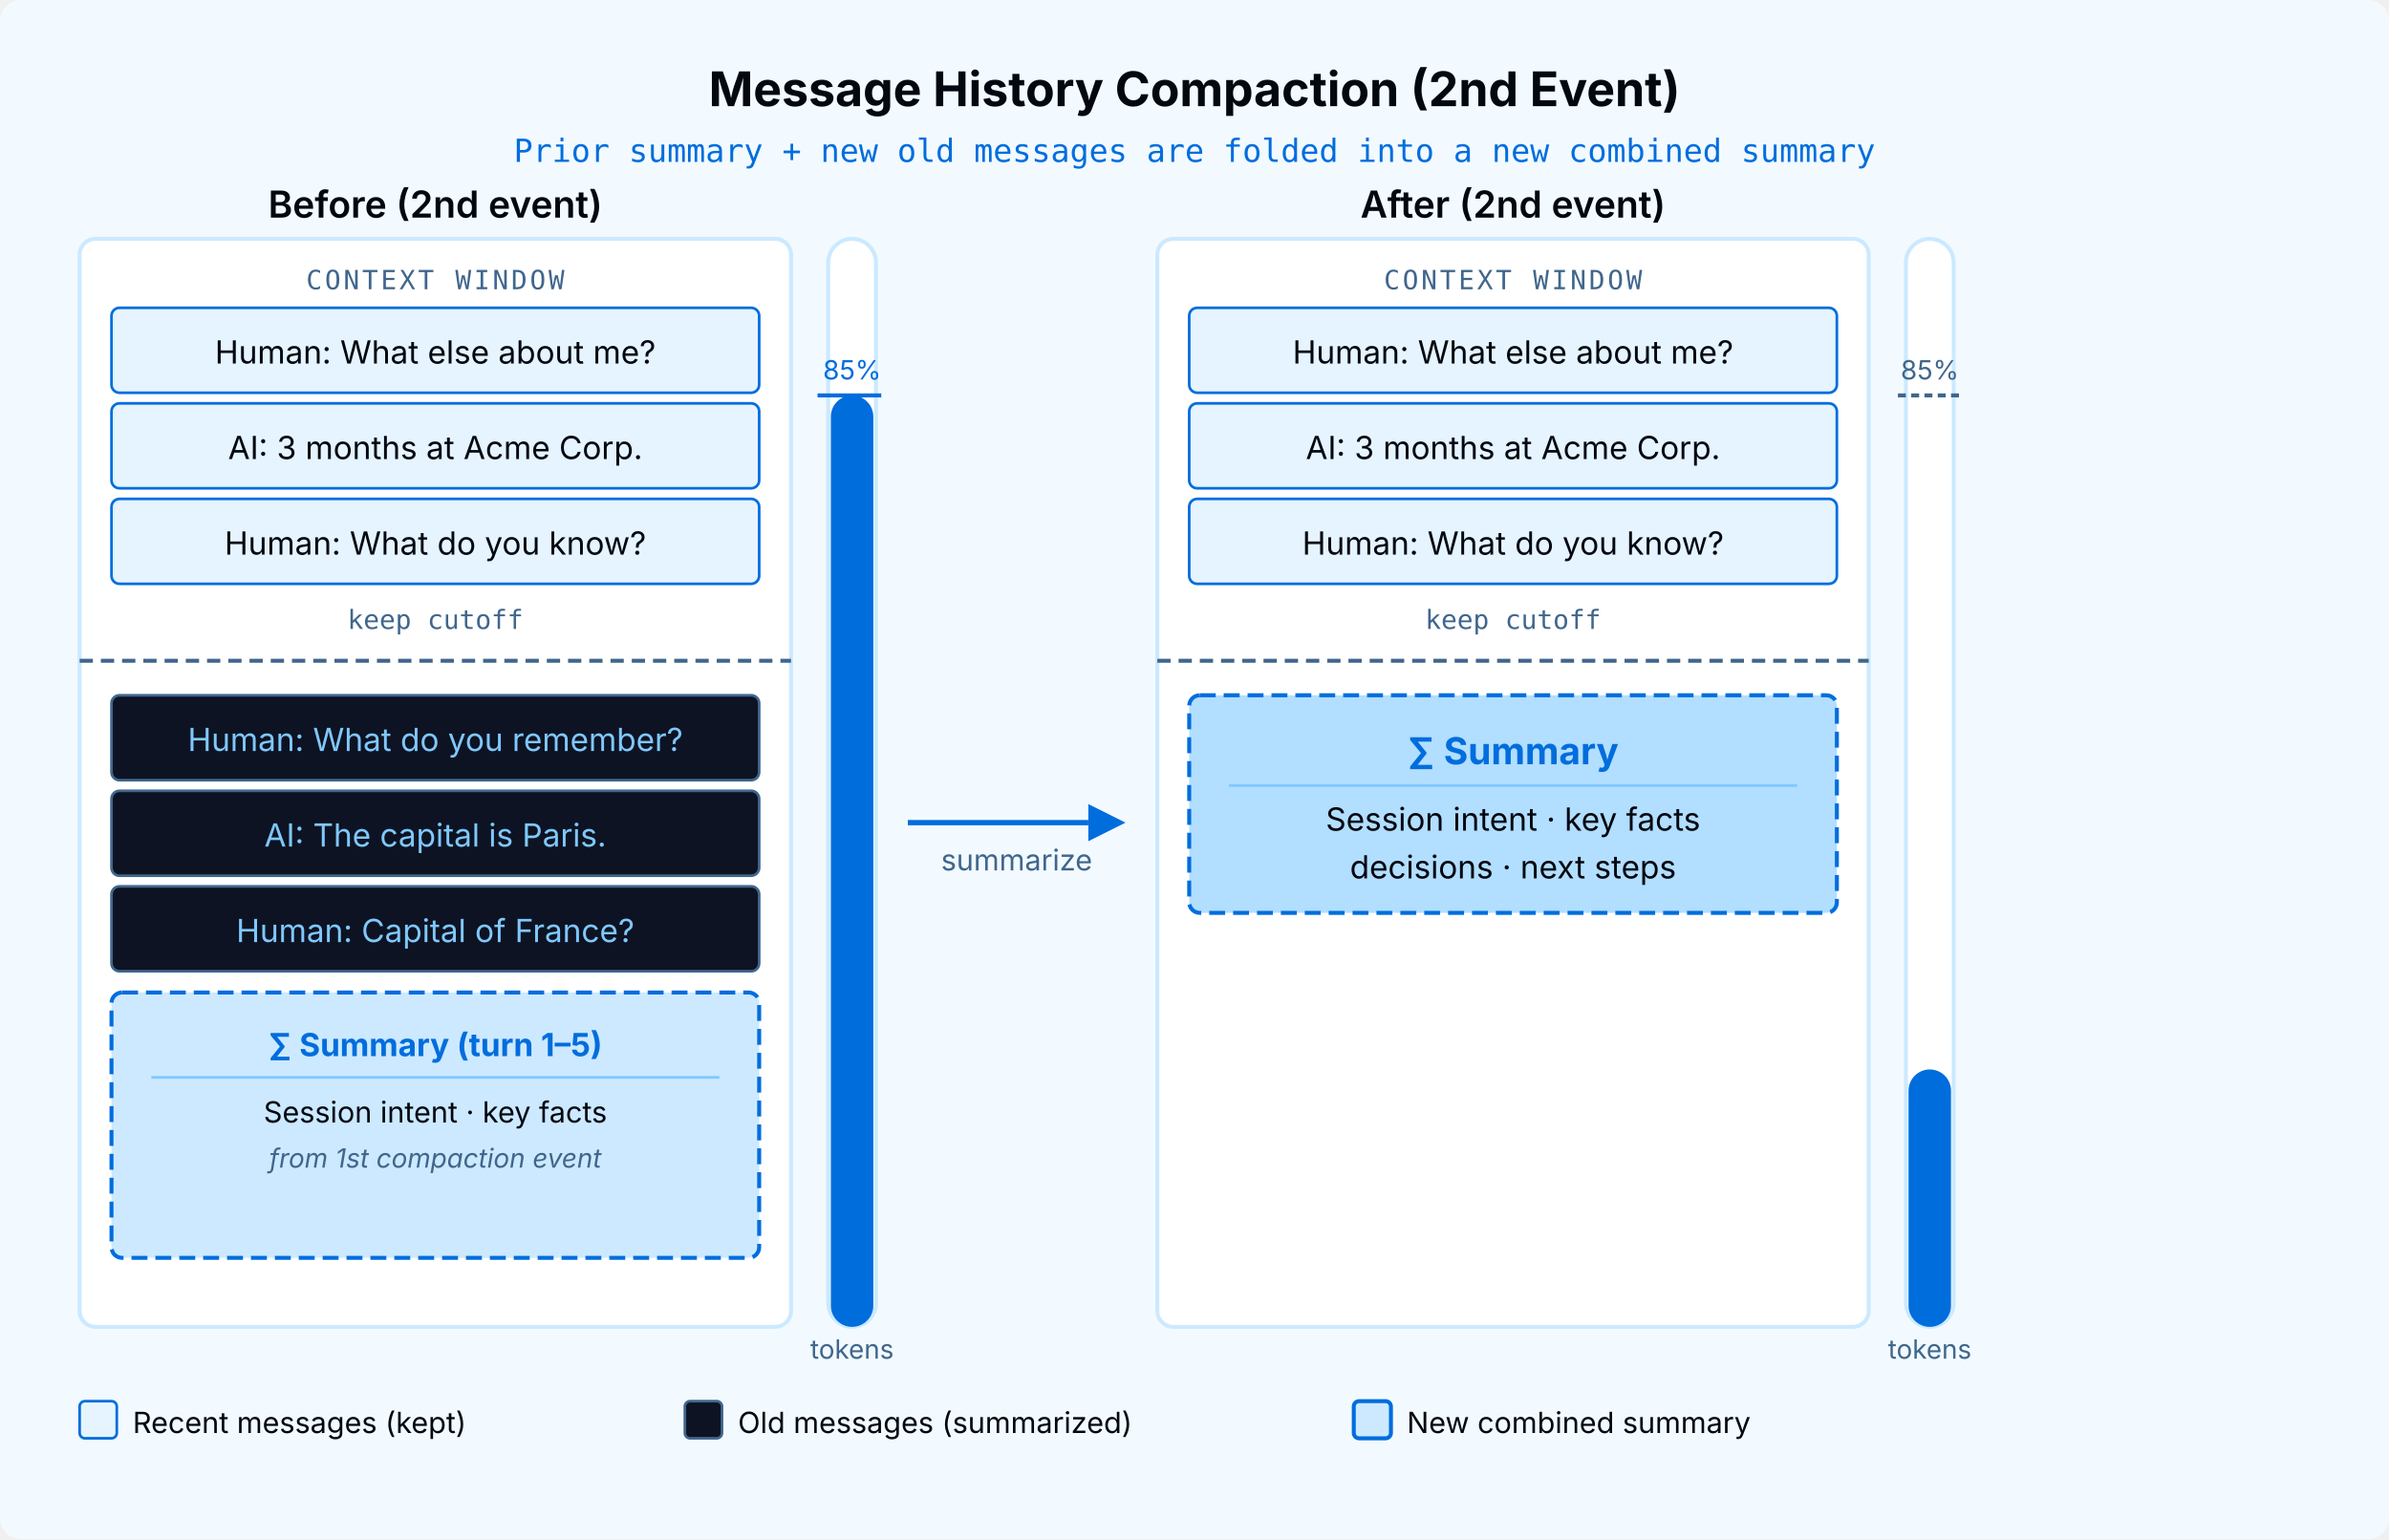
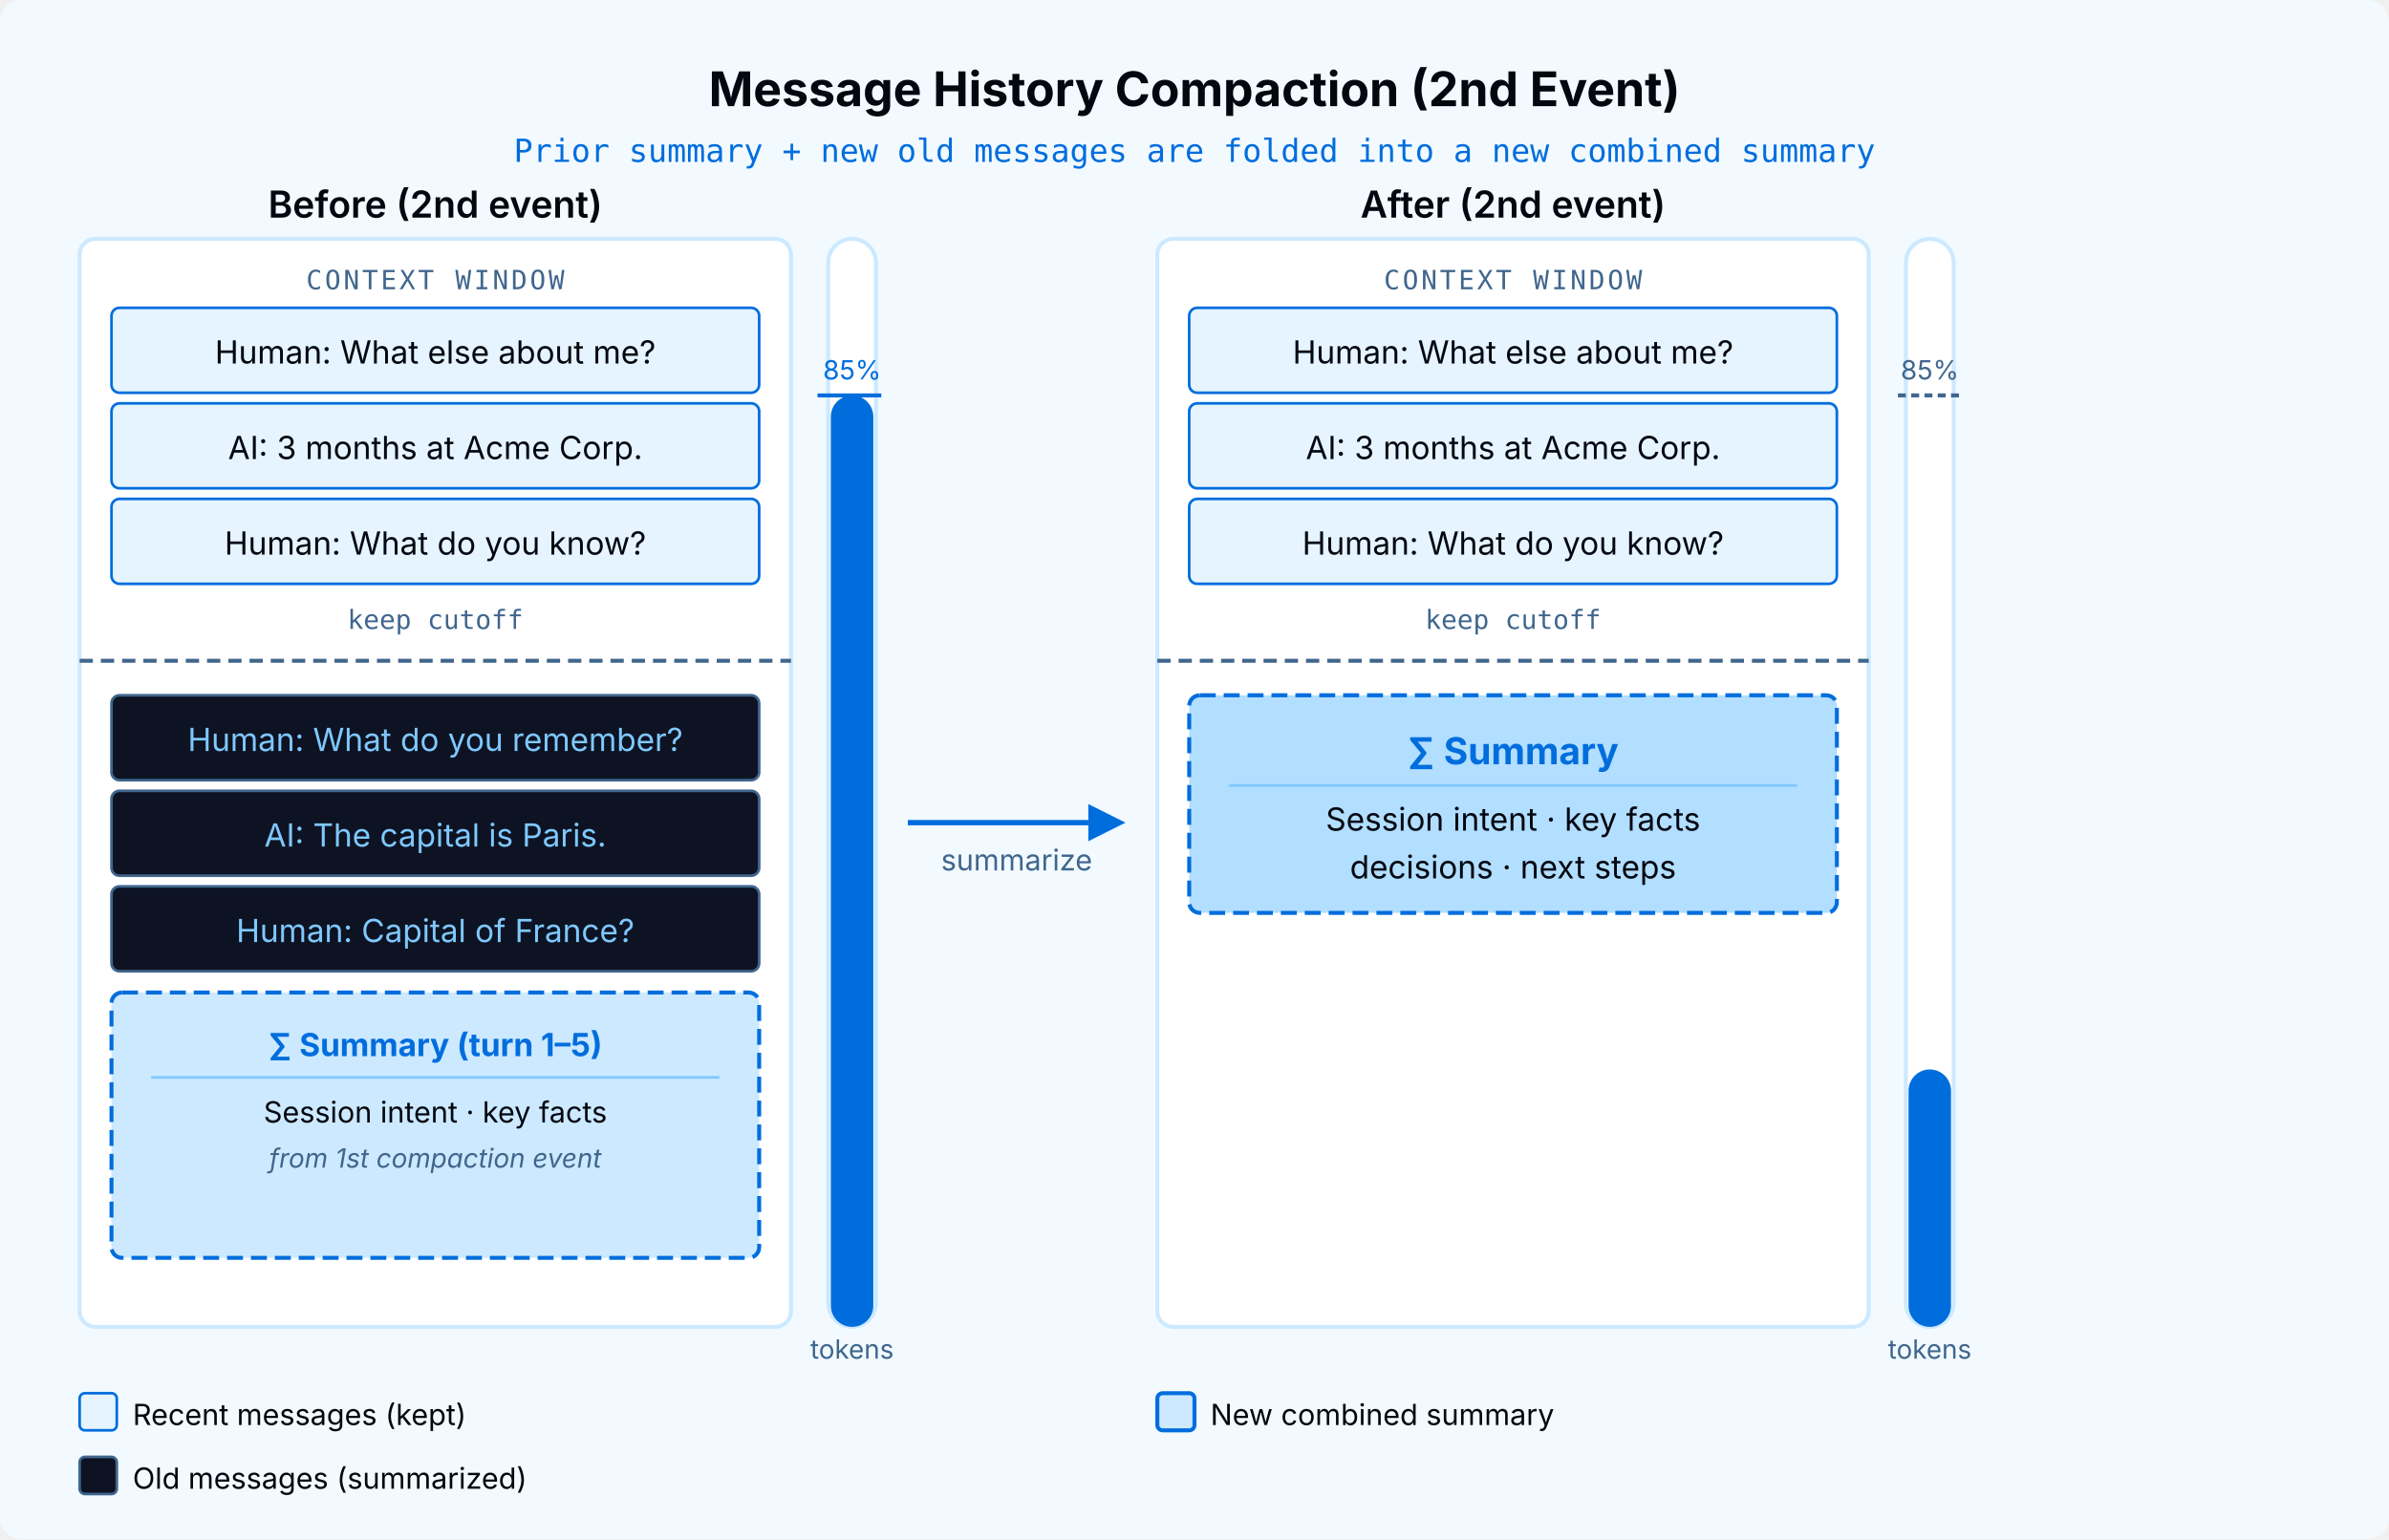
<svg xmlns="http://www.w3.org/2000/svg" width="900" height="580" font-family="'Inter', -apple-system, BlinkMacSystemFont, 'Segoe UI', sans-serif">
  <rect width="900" height="580" fill="#F2FAFF" rx="8" />
  <text x="450" y="40" text-anchor="middle" font-size="18" font-weight="700" fill="#030710">Message History Compaction (2nd Event)</text>
  <text x="450" y="61" text-anchor="middle" font-size="12" fill="#006DDD" font-family="'IBM Plex Mono', ui-monospace, SFMono-Regular, monospace">Prior summary + new old messages are folded into a new combined summary</text>
  <text x="164" y="82" text-anchor="middle" font-size="14" font-weight="600" fill="#030710">Before (2nd event)</text>
  <rect x="30" y="90" width="268" height="410" rx="6" fill="#FFFFFF" stroke="#CCE9FF" stroke-width="1.5" />
  <text x="164" y="109" text-anchor="middle" font-size="10" fill="#40668D" font-family="'IBM Plex Mono', ui-monospace, SFMono-Regular, monospace" letter-spacing="1">CONTEXT WINDOW</text>
  <rect x="42" y="116" width="244" height="32" rx="3" fill="#E5F4FF" stroke="#006DDD" stroke-width="1" />
  <text x="164" y="137" text-anchor="middle" font-size="12" fill="#030710">Human: What else about me?</text>
  <rect x="42" y="152" width="244" height="32" rx="3" fill="#E5F4FF" stroke="#006DDD" stroke-width="1" />
  <text x="164" y="173" text-anchor="middle" font-size="12" fill="#030710">AI: 3 months at Acme Corp.</text>
  <rect x="42" y="188" width="244" height="32" rx="3" fill="#E5F4FF" stroke="#006DDD" stroke-width="1" />
  <text x="164" y="209" text-anchor="middle" font-size="12" fill="#030710">Human: What do you know?</text>
  <text x="164" y="237" text-anchor="middle" font-size="10" fill="#40668D" font-family="'IBM Plex Mono', ui-monospace, SFMono-Regular, monospace">keep cutoff</text>
  <line x1="30" y1="249" x2="298" y2="249" stroke="#40668D" stroke-width="1.5" stroke-dasharray="5,3" />
  <rect x="42" y="262" width="244" height="32" rx="3" fill="#0D1322" stroke="#40668D" stroke-width="1" />
  <text x="164" y="283" text-anchor="middle" font-size="12" fill="#7FC8FF">Human: What do you remember?</text>
  <rect x="42" y="298" width="244" height="32" rx="3" fill="#0D1322" stroke="#40668D" stroke-width="1" />
  <text x="164" y="319" text-anchor="middle" font-size="12" fill="#7FC8FF">AI: The capital is Paris.</text>
  <rect x="42" y="334" width="244" height="32" rx="3" fill="#0D1322" stroke="#40668D" stroke-width="1" />
  <text x="164" y="355" text-anchor="middle" font-size="12" fill="#7FC8FF">Human: Capital of France?</text>
  <rect x="42" y="374" width="244" height="100" rx="4" fill="#CCE9FF" stroke="#006DDD" stroke-width="1.5" stroke-dasharray="6,3" />
  <text x="164" y="398" text-anchor="middle" font-size="12" font-weight="700" fill="#006DDD">∑ Summary (turn 1–5)</text>
  <line x1="57" y1="406" x2="271" y2="406" stroke="#7FC8FF" stroke-width="1" />
  <text x="164" y="423" text-anchor="middle" font-size="11" fill="#030710">Session intent · key facts</text>
  <text x="164" y="440" text-anchor="middle" font-size="10" font-style="italic" fill="#40668D">from 1st compaction event</text>
  <rect x="312" y="90" width="18" height="410" rx="9" fill="#FFFFFF" stroke="#CCE9FF" stroke-width="1.5" />
  <rect x="313" y="149" width="16" height="351" rx="8" fill="#006DDD" />
  <line x1="308" y1="149" x2="332" y2="149" stroke="#006DDD" stroke-width="1.5" />
  <text x="321" y="143" text-anchor="middle" font-size="10" fill="#006DDD">85%</text>
  <text x="321" y="512" text-anchor="middle" font-size="10" fill="#40668D">tokens</text>
  <line x1="342" y1="310" x2="410" y2="310" stroke="#006DDD" stroke-width="2" />
  <polygon points="410,303 424,310 410,317" fill="#006DDD" />
  <text x="383" y="328" text-anchor="middle" font-size="11" fill="#40668D">summarize</text>
  <text x="570" y="82" text-anchor="middle" font-size="14" font-weight="600" fill="#030710">After (2nd event)</text>
  <rect x="436" y="90" width="268" height="410" rx="6" fill="#FFFFFF" stroke="#CCE9FF" stroke-width="1.5" />
  <text x="570" y="109" text-anchor="middle" font-size="10" fill="#40668D" font-family="'IBM Plex Mono', ui-monospace, SFMono-Regular, monospace" letter-spacing="1">CONTEXT WINDOW</text>
  <rect x="448" y="116" width="244" height="32" rx="3" fill="#E5F4FF" stroke="#006DDD" stroke-width="1" />
  <text x="570" y="137" text-anchor="middle" font-size="12" fill="#030710">Human: What else about me?</text>
  <rect x="448" y="152" width="244" height="32" rx="3" fill="#E5F4FF" stroke="#006DDD" stroke-width="1" />
  <text x="570" y="173" text-anchor="middle" font-size="12" fill="#030710">AI: 3 months at Acme Corp.</text>
  <rect x="448" y="188" width="244" height="32" rx="3" fill="#E5F4FF" stroke="#006DDD" stroke-width="1" />
  <text x="570" y="209" text-anchor="middle" font-size="12" fill="#030710">Human: What do you know?</text>
  <text x="570" y="237" text-anchor="middle" font-size="10" fill="#40668D" font-family="'IBM Plex Mono', ui-monospace, SFMono-Regular, monospace">keep cutoff</text>
  <line x1="436" y1="249" x2="704" y2="249" stroke="#40668D" stroke-width="1.5" stroke-dasharray="5,3" />
  <rect x="448" y="262" width="244" height="82" rx="4" fill="#B2DEFF" stroke="#006DDD" stroke-width="1.5" stroke-dasharray="6,3" />
  <text x="570" y="288" text-anchor="middle" font-size="14" font-weight="700" fill="#006DDD">∑ Summary</text>
  <line x1="463" y1="296" x2="677" y2="296" stroke="#7FC8FF" stroke-width="1" />
  <text x="570" y="313" text-anchor="middle" font-size="12" fill="#030710">Session intent · key facts</text>
  <text x="570" y="331" text-anchor="middle" font-size="12" fill="#030710">decisions · next steps</text>
  <rect x="718" y="90" width="18" height="410" rx="9" fill="#FFFFFF" stroke="#CCE9FF" stroke-width="1.5" />
  <rect x="719" y="403" width="16" height="97" rx="8" fill="#006DDD" />
  <line x1="715" y1="149" x2="739" y2="149" stroke="#40668D" stroke-width="1.5" stroke-dasharray="3,2" />
  <text x="727" y="143" text-anchor="middle" font-size="10" fill="#40668D">85%</text>
  <text x="727" y="512" text-anchor="middle" font-size="10" fill="#40668D">tokens</text>
-   <rect x="30" y="528" width="14" height="14" rx="2" fill="#E5F4FF" stroke="#006DDD" stroke-width="1" />
-   <text x="50" y="540" font-size="11" fill="#030710">Recent messages (kept)</text>
-   <rect x="258" y="528" width="14" height="14" rx="2" fill="#0D1322" stroke="#40668D" stroke-width="1" />
-   <text x="278" y="540" font-size="11" fill="#030710">Old messages (summarized)</text>
-   <rect x="510" y="528" width="14" height="14" rx="2" fill="#CCE9FF" stroke="#006DDD" stroke-width="1.5" />
-   <text x="530" y="540" font-size="11" fill="#030710">New combined summary</text>
+   <rect x="30" y="525" width="14" height="14" rx="2" fill="#E5F4FF" stroke="#006DDD" stroke-width="1" />
+   <text x="50" y="537" font-size="11" fill="#030710">Recent messages (kept)</text>
+   <rect x="30" y="549" width="14" height="14" rx="2" fill="#0D1322" stroke="#40668D" stroke-width="1" />
+   <text x="50" y="561" font-size="11" fill="#030710">Old messages (summarized)</text>
+   <rect x="436" y="525" width="14" height="14" rx="2" fill="#CCE9FF" stroke="#006DDD" stroke-width="1.5" />
+   <text x="456" y="537" font-size="11" fill="#030710">New combined summary</text>
</svg>
